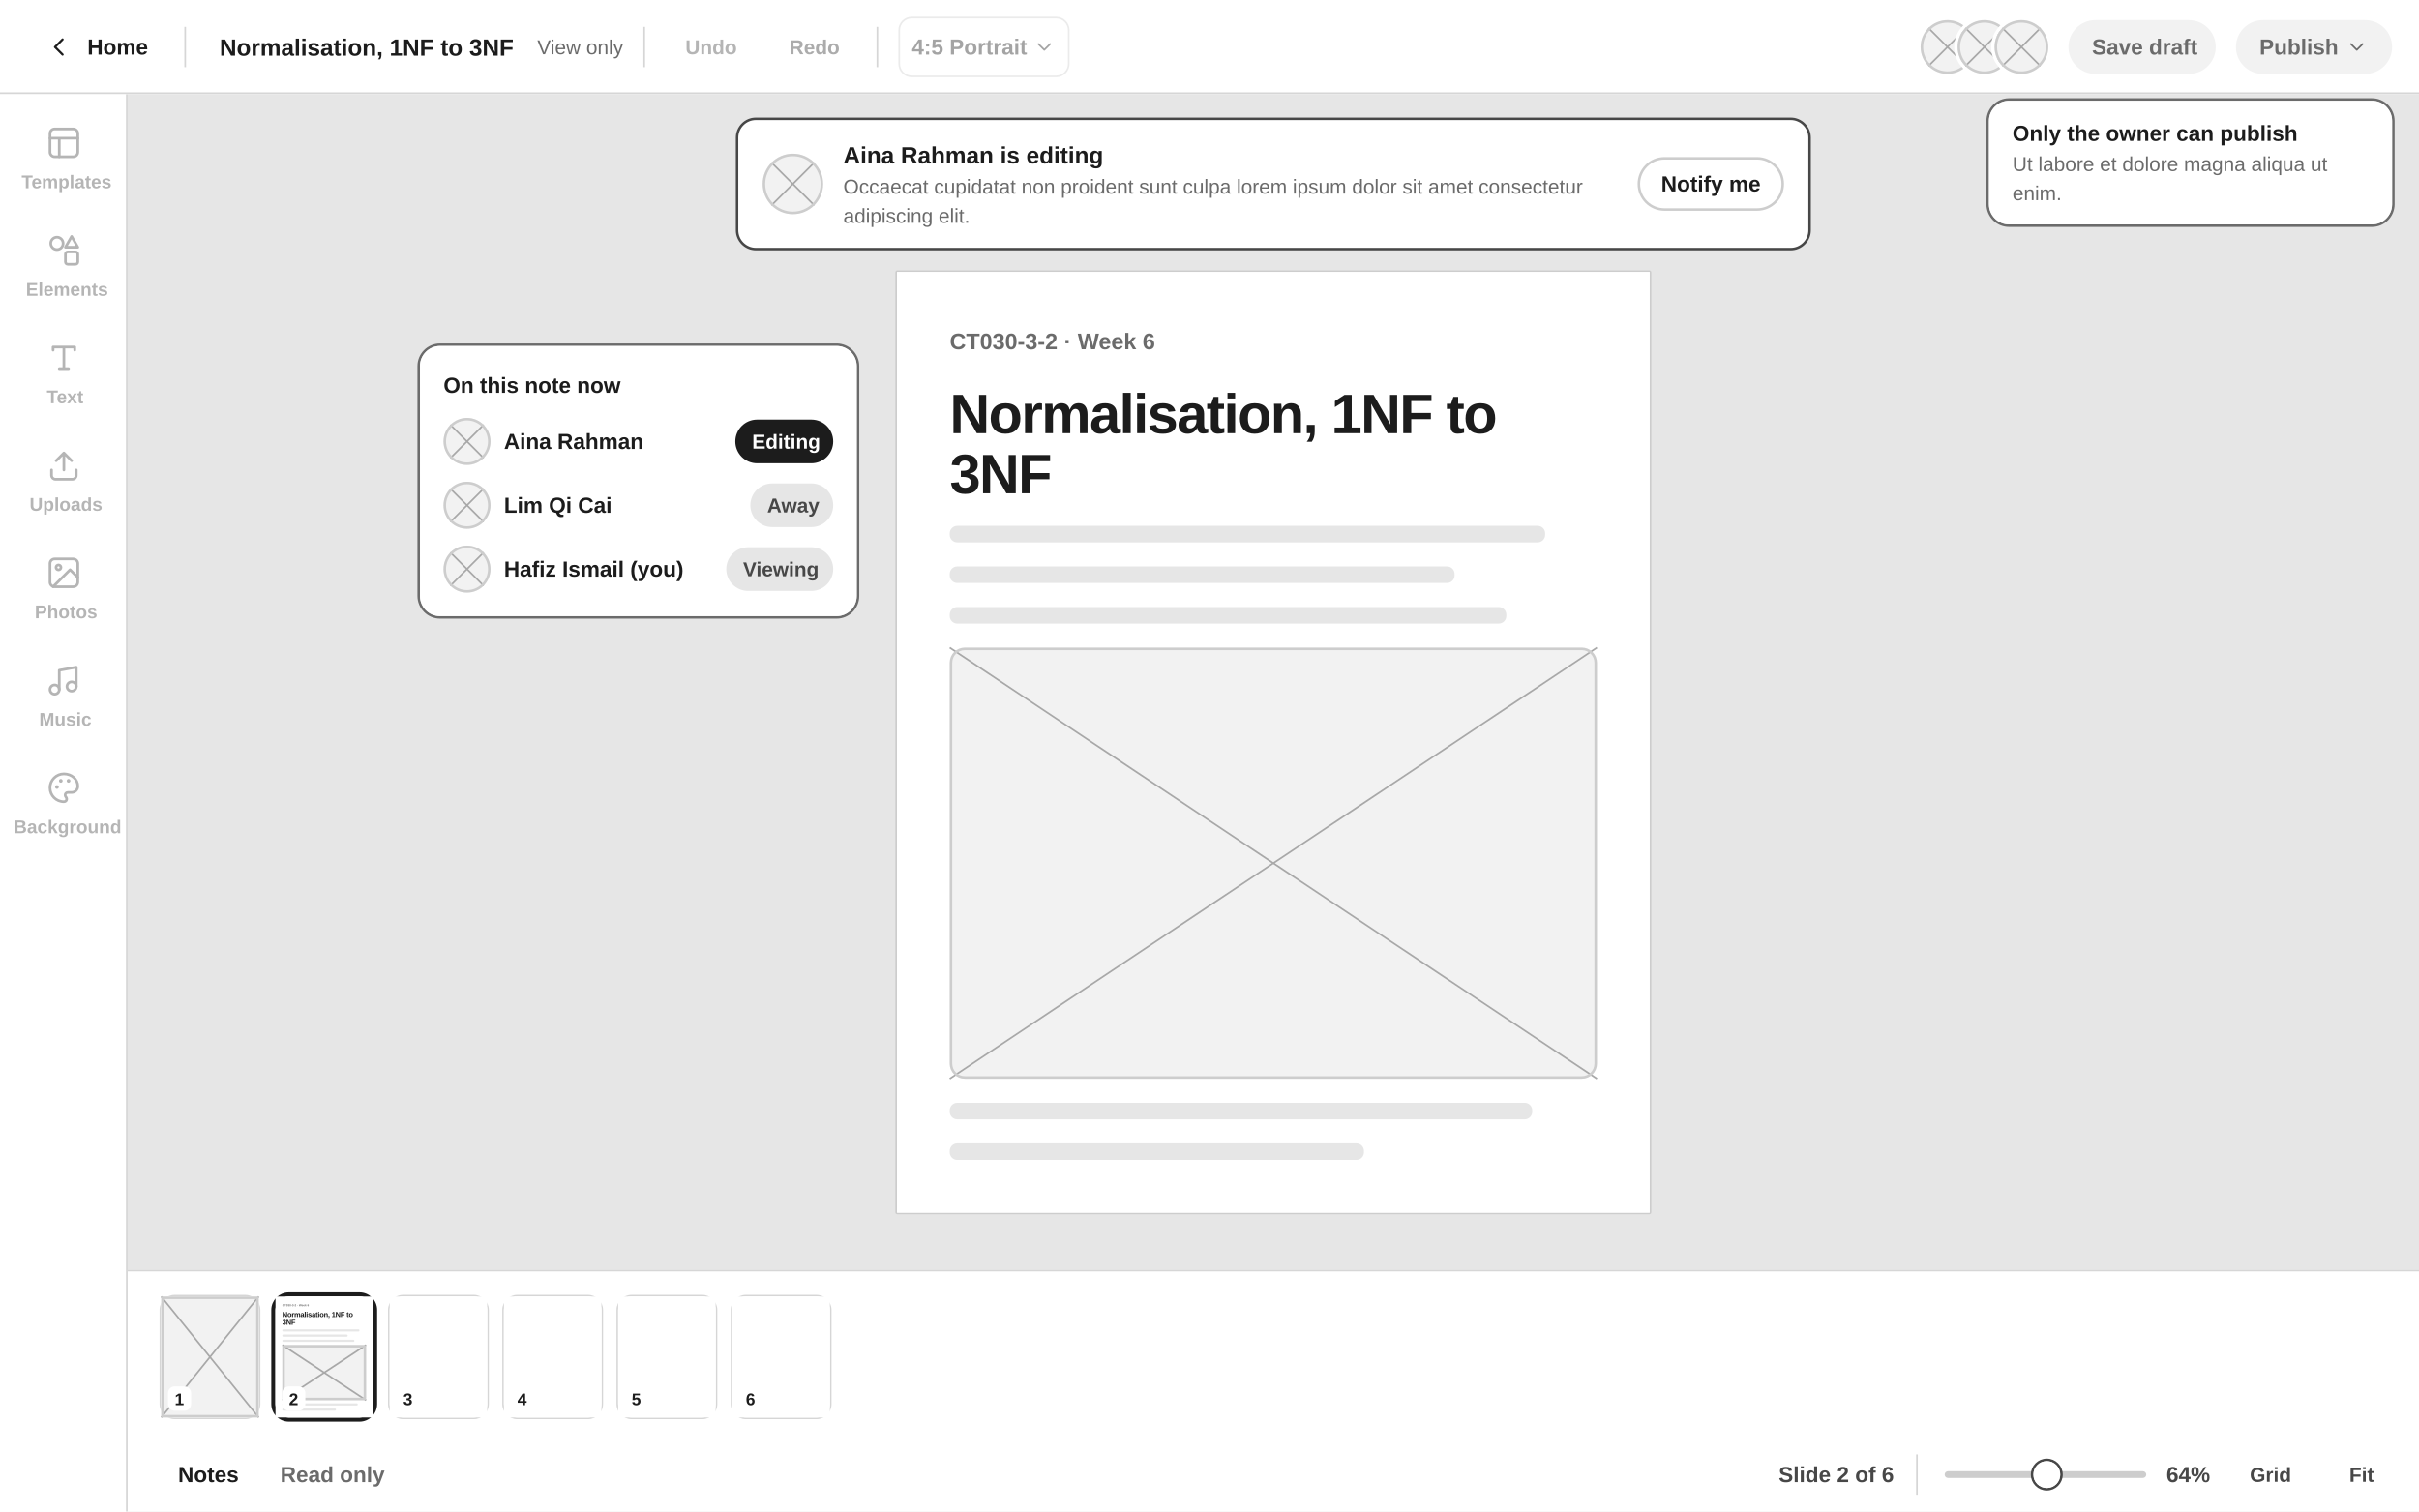
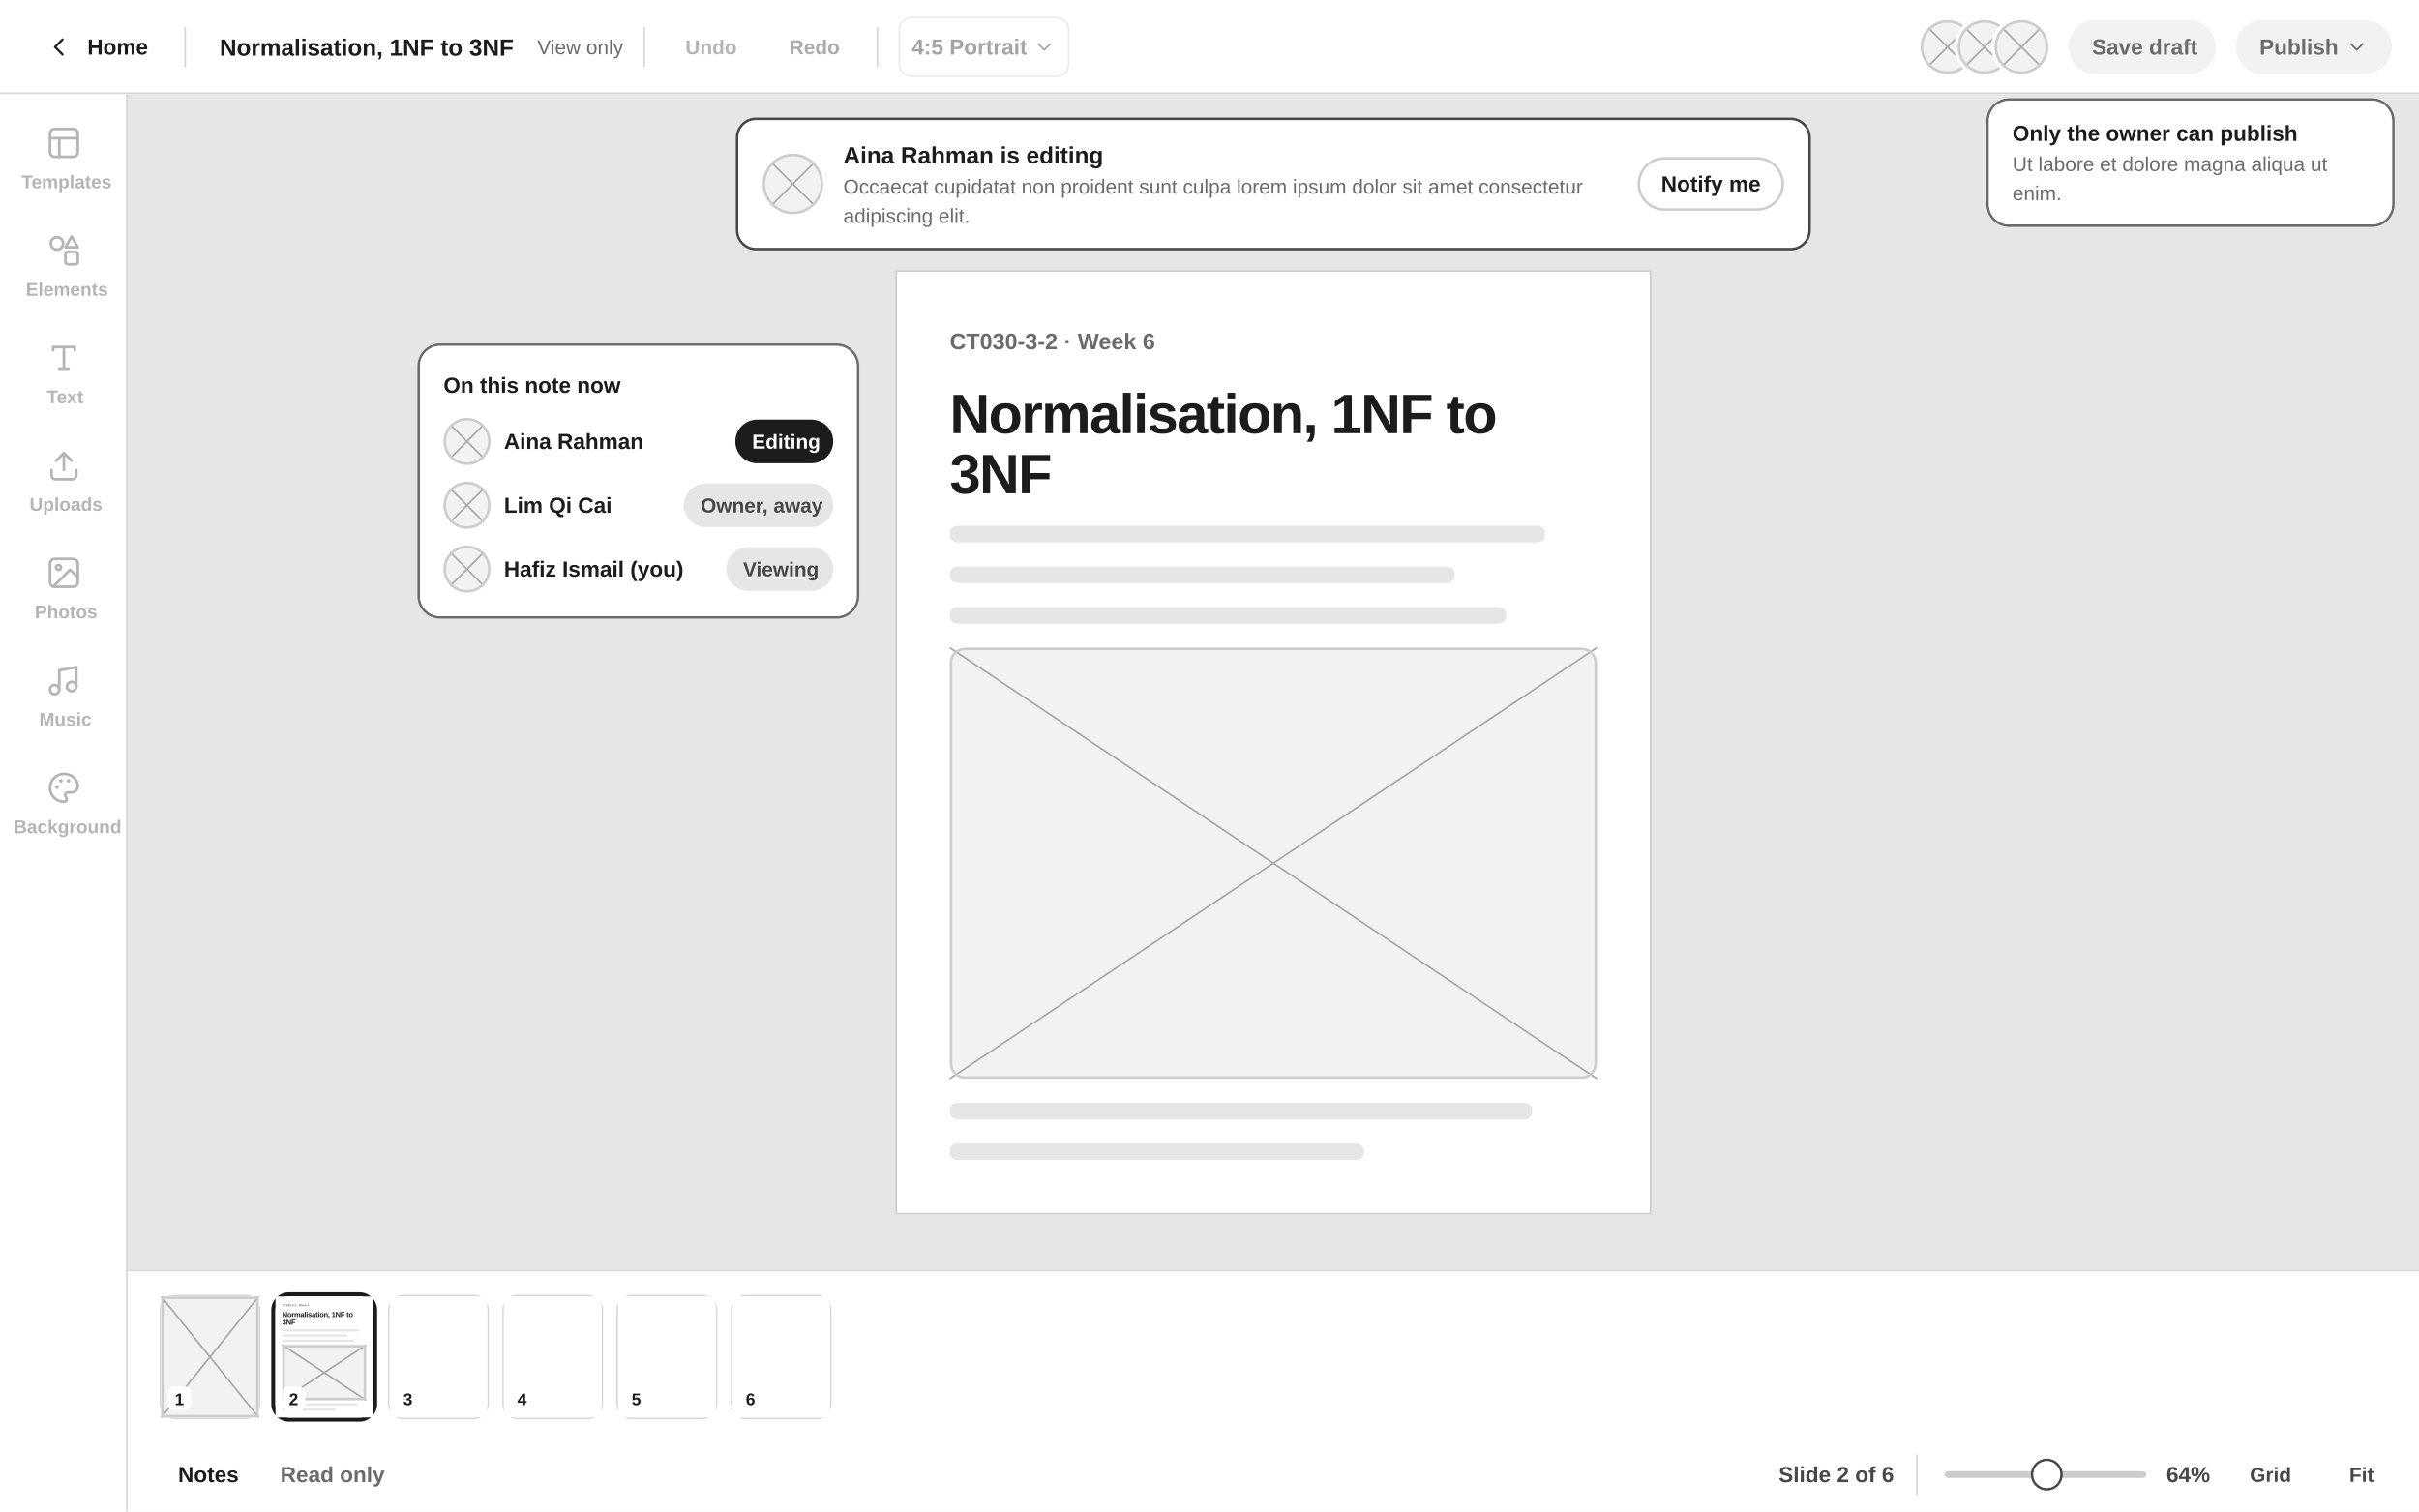
<svg xmlns="http://www.w3.org/2000/svg" width="1440" height="900" viewBox="0 0 1440 900" font-family="Segoe UI, Arial, sans-serif">
  <defs />
  <rect width="1440" height="900" fill="#ffffff" />
  <rect x="0" y="0" width="1440" height="900" fill="#ffffff" />
  <g id="ws-1">
    <rect x="76" y="56" width="1364" height="844" fill="#e6e6e6" />
    <g id="board-2">
      <rect x="533.5" y="161.5" width="449" height="561" rx="0.5" fill="none" stroke="#cdcdcd" stroke-width="1" />
      <rect x="534" y="162" width="448" height="560" fill="#ffffff" />
      <rect x="534" y="162" width="448" height="560" fill="#ffffff" />
      <text x="565.36" y="207.94" font-size="13.44" font-weight="600" fill="#6b6b6b">CT030-3-2 · Week 6</text>
      <text x="565.36" y="257.93" font-size="33.15" font-weight="700" letter-spacing="-0.83" fill="#1c1c1c">Normalisation, 1NF to</text>
      <text x="565.36" y="293.73" font-size="33.15" font-weight="700" letter-spacing="-0.83" fill="#1c1c1c">3NF</text>
      <rect x="565.36" y="313.09" width="354.45" height="9.84" rx="4.48" fill="#e6e6e6" />
      <rect x="565.36" y="337.27" width="300.52" height="9.84" rx="4.48" fill="#e6e6e6" />
      <rect x="565.36" y="361.44" width="331.33" height="9.84" rx="4.48" fill="#e6e6e6" />
      <rect x="565.36" y="385.61" width="385.28" height="256.69" rx="8.96" fill="#f2f2f2" />
      <path d="M565.36 385.61L950.64 642.3M950.64 385.61L565.36 642.3" fill="none" stroke="#a8a8a8" stroke-width="1" />
      <rect x="566.11" y="386.36" width="383.78" height="255.19" rx="8.21" fill="none" stroke="#cdcdcd" stroke-width="1.5" />
      <rect x="565.36" y="656.63" width="346.75" height="9.84" rx="4.48" fill="#e6e6e6" />
      <rect x="565.36" y="680.8" width="246.58" height="9.84" rx="4.48" fill="#e6e6e6" />
    </g>
    <g id="banner-3">
      <rect x="438" y="70" width="640" height="79.08" rx="12" fill="#ffffff" />
      <rect x="438.75" y="70.75" width="638.5" height="77.58" rx="11.25" fill="none" stroke="#474747" stroke-width="1.5" />
      <rect x="454" y="91.53" width="36" height="36" rx="18" fill="#f2f2f2" />
      <path d="M459.27 96.8L484.73 122.26M484.73 96.8L459.27 122.26" fill="none" stroke="#a8a8a8" stroke-width="1" />
      <rect x="454.75" y="92.28" width="34.5" height="34.5" rx="17.25" fill="none" stroke="#cdcdcd" stroke-width="1.5" />
      <text x="502" y="97.31" font-size="14" font-weight="600" fill="#1c1c1c">Aina Rahman is editing</text>
      <text x="502" y="115.28" font-size="12" fill="#6b6b6b">Occaecat cupidatat non proident sunt culpa lorem ipsum dolor sit amet consectetur</text>
      <text x="502" y="132.67" font-size="12" fill="#6b6b6b">adipiscing elit.</text>
      <rect x="974.84" y="93.53" width="87.16" height="32" rx="16" fill="#ffffff" />
      <rect x="975.59" y="94.28" width="85.66" height="30.5" rx="15.25" fill="none" stroke="#cdcdcd" stroke-width="1.5" />
      <text x="988.84" y="114" font-size="13" font-weight="600" fill="#1c1c1c">Notify me</text>
    </g>
    <g id="pop-4">
      <rect x="249.25" y="205.25" width="261.5" height="162.34" rx="12.75" fill="none" stroke="#6b6b6b" stroke-width="1.5" />
      <rect x="250" y="206" width="260" height="160.84" rx="12" fill="#ffffff" />
      <text x="264" y="233.9" font-size="13" font-weight="600" fill="#1c1c1c">On this note now</text>
      <rect x="264" y="248.84" width="28" height="28" rx="14" fill="#f2f2f2" />
      <path d="M268.1 252.94L287.9 272.74M287.9 252.94L268.1 272.74" fill="none" stroke="#a8a8a8" stroke-width="1" />
      <rect x="264.75" y="249.59" width="26.5" height="26.5" rx="13.25" fill="none" stroke="#cdcdcd" stroke-width="1.5" />
      <text x="300" y="267.32" font-size="13" font-weight="600" fill="#1c1c1c">Aina Rahman</text>
      <rect x="437.72" y="249.84" width="58.28" height="26" rx="13" fill="#1c1c1c" />
      <text x="447.72" y="267.12" font-size="12" font-weight="600" fill="#ffffff">Editing</text>
      <rect x="264" y="286.84" width="28" height="28" rx="14" fill="#f2f2f2" />
      <path d="M268.1 290.94L287.9 310.74M287.9 290.94L268.1 310.74" fill="none" stroke="#a8a8a8" stroke-width="1" />
      <rect x="264.75" y="287.59" width="26.5" height="26.5" rx="13.25" fill="none" stroke="#cdcdcd" stroke-width="1.5" />
      <text x="300" y="305.32" font-size="13" font-weight="600" fill="#1c1c1c">Lim Qi Cai</text>
-       <rect x="446.67" y="287.84" width="49.33" height="26" rx="13" fill="#e6e6e6" />
-       <text x="456.67" y="305.12" font-size="12" font-weight="600" fill="#474747">Away</text>
+       <rect x="407.08" y="287.84" width="88.92" height="26" rx="13" fill="#e6e6e6" />
+       <text x="417.08" y="305.12" font-size="12" font-weight="600" fill="#474747">Owner, away</text>
      <rect x="264" y="324.84" width="28" height="28" rx="14" fill="#f2f2f2" />
      <path d="M268.1 328.94L287.9 348.74M287.9 328.94L268.1 348.74" fill="none" stroke="#a8a8a8" stroke-width="1" />
      <rect x="264.75" y="325.59" width="26.5" height="26.5" rx="13.25" fill="none" stroke="#cdcdcd" stroke-width="1.5" />
      <text x="300" y="343.32" font-size="13" font-weight="600" fill="#1c1c1c">Hafiz Ismail (you)</text>
      <rect x="432.34" y="325.84" width="63.66" height="26" rx="13" fill="#e6e6e6" />
      <text x="442.34" y="343.12" font-size="12" font-weight="600" fill="#474747">Viewing</text>
    </g>
  </g>
  <g id="ebot-5">
    <rect x="76" y="756" width="1364" height="144" fill="#ffffff" />
    <rect x="76" y="756" width="1364" height="1" fill="#d6d6d6" />
    <rect x="95.5" y="771.5" width="59" height="73" rx="8.5" fill="none" stroke="#d6d6d6" stroke-width="1" />
    <rect x="96" y="772" width="58" height="72" rx="8" fill="#ffffff" />
    <rect x="96" y="772" width="58" height="72" fill="#ffffff" />
    <rect x="96" y="772" width="58" height="72" fill="#f2f2f2" />
    <path d="M96 772L154 844M154 772L96 844" fill="none" stroke="#a8a8a8" stroke-width="1" />
    <rect x="96.75" y="772.75" width="56.5" height="70.5" fill="none" stroke="#cdcdcd" stroke-width="1.5" />
    <rect x="100" y="825.5" width="13.77" height="14.5" rx="4" fill="#ffffff" />
    <text x="104" y="836.65" font-size="10" font-weight="700" fill="#1c1c1c">1</text>
    <rect x="162.75" y="770.75" width="60.5" height="74.5" rx="9.25" fill="none" stroke="#1c1c1c" stroke-width="2.5" />
    <rect x="164" y="772" width="58" height="72" rx="8" fill="#ffffff" />
    <rect x="164" y="772" width="58" height="72" fill="#ffffff" />
    <text x="168.05" y="777.77" font-size="1.74" font-weight="600" fill="#6b6b6b">CT030-3-2 · Week 6</text>
    <text x="168.05" y="784.17" font-size="4.29" font-weight="700" letter-spacing="-0.11" fill="#1c1c1c">Normalisation, 1NF to</text>
    <text x="168.05" y="788.81" font-size="4.29" font-weight="700" letter-spacing="-0.11" fill="#1c1c1c">3NF</text>
    <rect x="168.05" y="791.52" width="45.91" height="1.27" rx="0.58" fill="#e6e6e6" />
    <rect x="168.05" y="794.63" width="38.92" height="1.27" rx="0.58" fill="#e6e6e6" />
    <rect x="168.05" y="797.73" width="42.91" height="1.27" rx="0.58" fill="#e6e6e6" />
    <rect x="168.05" y="800.84" width="49.91" height="32.89" rx="1.16" fill="#f2f2f2" />
    <path d="M168.05 800.84L217.95 833.73M217.95 800.84L168.05 833.73" fill="none" stroke="#a8a8a8" stroke-width="1" />
    <rect x="168.8" y="801.59" width="48.41" height="31.39" rx="0.41" fill="none" stroke="#cdcdcd" stroke-width="1.5" />
    <rect x="168.05" y="835.58" width="44.91" height="1.27" rx="0.58" fill="#e6e6e6" />
    <rect x="168.05" y="838.69" width="31.94" height="1.27" rx="0.58" fill="#e6e6e6" />
    <rect x="168" y="825.5" width="13.77" height="14.5" rx="4" fill="#ffffff" />
    <text x="172" y="836.65" font-size="10" font-weight="700" fill="#1c1c1c">2</text>
    <rect x="231.5" y="771.5" width="59" height="73" rx="8.5" fill="none" stroke="#d6d6d6" stroke-width="1" />
    <rect x="232" y="772" width="58" height="72" rx="8" fill="#ffffff" />
    <rect x="232" y="772" width="58" height="72" fill="#ffffff" />
    <rect x="236" y="825.5" width="13.77" height="14.5" rx="4" fill="#ffffff" />
    <text x="240" y="836.65" font-size="10" font-weight="700" fill="#1c1c1c">3</text>
    <rect x="299.5" y="771.5" width="59" height="73" rx="8.5" fill="none" stroke="#d6d6d6" stroke-width="1" />
    <rect x="300" y="772" width="58" height="72" rx="8" fill="#ffffff" />
    <rect x="300" y="772" width="58" height="72" fill="#ffffff" />
    <rect x="304" y="825.5" width="13.77" height="14.5" rx="4" fill="#ffffff" />
    <text x="308" y="836.65" font-size="10" font-weight="700" fill="#1c1c1c">4</text>
    <rect x="367.5" y="771.5" width="59" height="73" rx="8.5" fill="none" stroke="#d6d6d6" stroke-width="1" />
    <rect x="368" y="772" width="58" height="72" rx="8" fill="#ffffff" />
    <rect x="368" y="772" width="58" height="72" fill="#ffffff" />
    <rect x="372" y="825.5" width="13.77" height="14.5" rx="4" fill="#ffffff" />
    <text x="376" y="836.65" font-size="10" font-weight="700" fill="#1c1c1c">5</text>
    <rect x="435.5" y="771.5" width="59" height="73" rx="8.5" fill="none" stroke="#d6d6d6" stroke-width="1" />
    <rect x="436" y="772" width="58" height="72" rx="8" fill="#ffffff" />
    <rect x="436" y="772" width="58" height="72" fill="#ffffff" />
    <rect x="440" y="825.5" width="13.77" height="14.5" rx="4" fill="#ffffff" />
    <text x="444" y="836.65" font-size="10" font-weight="700" fill="#1c1c1c">6</text>
    <text x="106" y="882.47" font-size="13" font-weight="600" fill="#1c1c1c">Notes</text>
    <text x="166.88" y="882.47" font-size="13" font-weight="600" fill="#6b6b6b">Read only</text>
    <text x="1058.8" y="882.47" font-size="13" font-weight="600" fill="#474747">Slide 2 of 6</text>
    <rect x="1140.64" y="866" width="1" height="24" fill="#d6d6d6" />
    <rect x="1157.64" y="876" width="120" height="4" rx="2" fill="#cdcdcd" />
    <rect x="1209.69" y="869.25" width="17.5" height="17.5" rx="8.75" fill="none" stroke="#474747" stroke-width="1.5" />
    <rect x="1210.44" y="870" width="16" height="16" rx="8" fill="#ffffff" />
    <text x="1289.64" y="882.47" font-size="13" font-weight="600" fill="#474747">64%</text>
    <text x="1339.31" y="882.28" font-size="12" font-weight="600" fill="#474747">Grid</text>
    <text x="1398.5" y="882.28" font-size="12" font-weight="600" fill="#474747">Fit</text>
  </g>
  <g id="erail-6">
    <rect x="0" y="56" width="76" height="844" fill="#ffffff" />
    <rect x="75" y="56" width="1" height="844" fill="#d6d6d6" />
    <g transform="translate(27 74.03) scale(0.92)" fill="none" stroke="#474747" stroke-width="1.75" stroke-linecap="round" stroke-linejoin="round" opacity="0.4">
      <rect x="3" y="3" width="18" height="18" rx="3" />
      <path d="M3 9h18M9 9v12" />
    </g>
    <text x="12.83" y="112.1" font-size="11" font-weight="600" fill="#474747" fill-opacity="0.4">Templates</text>
    <g transform="translate(27 138.03) scale(0.92)" fill="none" stroke="#474747" stroke-width="1.75" stroke-linecap="round" stroke-linejoin="round" opacity="0.4">
      <circle cx="7.5" cy="7.5" r="4" />
      <rect x="13" y="13" width="8" height="8" rx="1.5" />
      <path d="M17 3l4 7h-8z" />
    </g>
    <text x="15.42" y="176.1" font-size="11" font-weight="600" fill="#474747" fill-opacity="0.4">Elements</text>
    <g transform="translate(27 202.03) scale(0.92)" fill="none" stroke="#474747" stroke-width="1.75" stroke-linecap="round" stroke-linejoin="round" opacity="0.4">
      <path d="M5 7V5h14v2M12 5v14M9 19h6" />
    </g>
    <text x="27.83" y="240.1" font-size="11" font-weight="600" fill="#474747" fill-opacity="0.4">Text</text>
    <g transform="translate(27 266.03) scale(0.92)" fill="none" stroke="#474747" stroke-width="1.75" stroke-linecap="round" stroke-linejoin="round" opacity="0.4">
      <path d="M12 15V4M7 9l5-5 5 5" />
      <path d="M4 15v3.5A2.5 2.5 0 0 0 6.5 21h11a2.5 2.5 0 0 0 2.5-2.5V15" />
    </g>
    <text x="17.59" y="304.1" font-size="11" font-weight="600" fill="#474747" fill-opacity="0.4">Uploads</text>
    <g transform="translate(27 330.03) scale(0.92)" fill="none" stroke="#474747" stroke-width="1.75" stroke-linecap="round" stroke-linejoin="round" opacity="0.4">
      <rect x="3" y="3" width="18" height="18" rx="3" />
      <circle cx="8.5" cy="8.5" r="1.6" />
      <path d="m21 15-5-5L5 21" />
    </g>
    <text x="20.69" y="368.1" font-size="11" font-weight="600" fill="#474747" fill-opacity="0.4">Photos</text>
    <g transform="translate(27 394.03) scale(0.92)" fill="none" stroke="#474747" stroke-width="1.75" stroke-linecap="round" stroke-linejoin="round" opacity="0.4">
      <path d="M9 18V5.5l11-2V16" />
      <circle cx="6" cy="18" r="3" />
      <circle cx="17" cy="16" r="3" />
    </g>
    <text x="23.31" y="432.1" font-size="11" font-weight="600" fill="#474747" fill-opacity="0.4">Music</text>
    <g transform="translate(27 458.03) scale(0.92)" fill="none" stroke="#474747" stroke-width="1.75" stroke-linecap="round" stroke-linejoin="round" opacity="0.4">
      <path d="M12 3a9 9 0 1 0 0 18c1.2 0 1.8-.8 1.8-1.7 0-1.3-1-1.5-1-2.6 0-.9.7-1.7 1.7-1.7H17a4 4 0 0 0 4-4C21 6.5 17 3 12 3z" />
      <circle cx="7.5" cy="11.5" r="1.2" fill="#474747" stroke="none" />
      <circle cx="10" cy="7.5" r="1.2" fill="#474747" stroke="none" />
      <circle cx="15" cy="7.5" r="1.2" fill="#474747" stroke="none" />
    </g>
    <text x="8.11" y="496.1" font-size="11" font-weight="600" fill="#474747" fill-opacity="0.4">Background</text>
  </g>
  <g id="ebar-7">
    <rect x="0" y="0" width="1440" height="56" fill="#ffffff" />
    <rect x="0" y="55" width="1440" height="1" fill="#d6d6d6" />
    <g transform="translate(26 19) scale(0.75)" fill="none" stroke="#1c1c1c" stroke-width="1.75" stroke-linecap="round" stroke-linejoin="round">
      <path d="m15 6-6 6 6 6" />
    </g>
    <text x="52" y="32.47" font-size="13" font-weight="600" fill="#1c1c1c">Home</text>
    <rect x="109.75" y="16" width="1" height="24" fill="#d6d6d6" />
    <text x="130.75" y="33.15" font-size="14" font-weight="600" fill="#1c1c1c">Normalisation, 1NF to 3NF</text>
    <text x="319.86" y="32.28" font-size="12" fill="#6b6b6b">View only</text>
    <rect x="383" y="16" width="1" height="24" fill="#d6d6d6" />
    <text x="408" y="32.28" font-size="12" font-weight="600" fill="#474747" fill-opacity="0.4">Undo</text>
    <text x="469.84" y="32.28" font-size="12" font-weight="600" fill="#474747" fill-opacity="0.45">Redo</text>
    <rect x="521.78" y="16" width="1" height="24" fill="#d6d6d6" />
    <rect x="535.28" y="10.5" width="100.92" height="35" rx="7.5" fill="none" stroke="#cdcdcd" stroke-opacity="0.4" stroke-width="1" />
    <text x="542.78" y="32.47" font-size="13" font-weight="600" fill="#1c1c1c" fill-opacity="0.4">4:5 Portrait</text>
    <g transform="translate(614.7 21) scale(0.58)" fill="none" stroke="#1c1c1c" stroke-width="1.75" stroke-linecap="round" stroke-linejoin="round" opacity="0.4">
      <path d="m6 9 6 6 6-6" />
    </g>
    <rect x="1142.33" y="11" width="34" height="34" rx="17" fill="none" stroke="#ffffff" stroke-width="2" />
    <rect x="1143.33" y="12" width="32" height="32" rx="16" fill="#f2f2f2" />
    <path d="M1148.01 16.69L1170.64 39.31M1170.64 16.69L1148.01 39.31" fill="none" stroke="#a8a8a8" stroke-width="1" />
    <rect x="1144.08" y="12.75" width="30.5" height="30.5" rx="15.25" fill="none" stroke="#cdcdcd" stroke-width="1.5" />
    <rect x="1164.33" y="11" width="34" height="34" rx="17" fill="none" stroke="#ffffff" stroke-width="2" />
    <rect x="1165.33" y="12" width="32" height="32" rx="16" fill="#f2f2f2" />
    <path d="M1170.01 16.69L1192.64 39.31M1192.64 16.69L1170.01 39.31" fill="none" stroke="#a8a8a8" stroke-width="1" />
    <rect x="1166.08" y="12.75" width="30.5" height="30.5" rx="15.25" fill="none" stroke="#cdcdcd" stroke-width="1.5" />
    <rect x="1186.33" y="11" width="34" height="34" rx="17" fill="none" stroke="#ffffff" stroke-width="2" />
    <rect x="1187.33" y="12" width="32" height="32" rx="16" fill="#f2f2f2" />
    <path d="M1192.01 16.69L1214.64 39.31M1214.64 16.69L1192.01 39.31" fill="none" stroke="#a8a8a8" stroke-width="1" />
    <rect x="1188.08" y="12.75" width="30.5" height="30.5" rx="15.25" fill="none" stroke="#cdcdcd" stroke-width="1.5" />
    <rect x="1231.33" y="12" width="87.69" height="32" rx="16" fill="#f2f2f2" />
    <text x="1245.33" y="32.47" font-size="13" font-weight="600" fill="#6b6b6b">Save draft</text>
    <rect x="1331.02" y="12" width="92.98" height="32" rx="16" fill="#f2f2f2" />
    <text x="1345.02" y="32.47" font-size="13" font-weight="600" fill="#6b6b6b">Publish</text>
    <g transform="translate(1396 21) scale(0.58)" fill="none" stroke="#6b6b6b" stroke-width="1.75" stroke-linecap="round" stroke-linejoin="round">
      <path d="m6 9 6 6 6-6" />
    </g>
  </g>
  <g id="pop-8">
    <rect x="1183.25" y="59.25" width="241.5" height="75.13" rx="12.75" fill="none" stroke="#6b6b6b" stroke-width="1.5" />
    <rect x="1184" y="60" width="240" height="73.63" rx="12" fill="#ffffff" />
    <text x="1198" y="83.9" font-size="13" font-weight="600" fill="#1c1c1c">Only the owner can publish</text>
    <text x="1198" y="101.82" font-size="12" fill="#6b6b6b">Ut labore et dolore magna aliqua ut</text>
    <text x="1198" y="119.21" font-size="12" fill="#6b6b6b">enim.</text>
  </g>
</svg>
